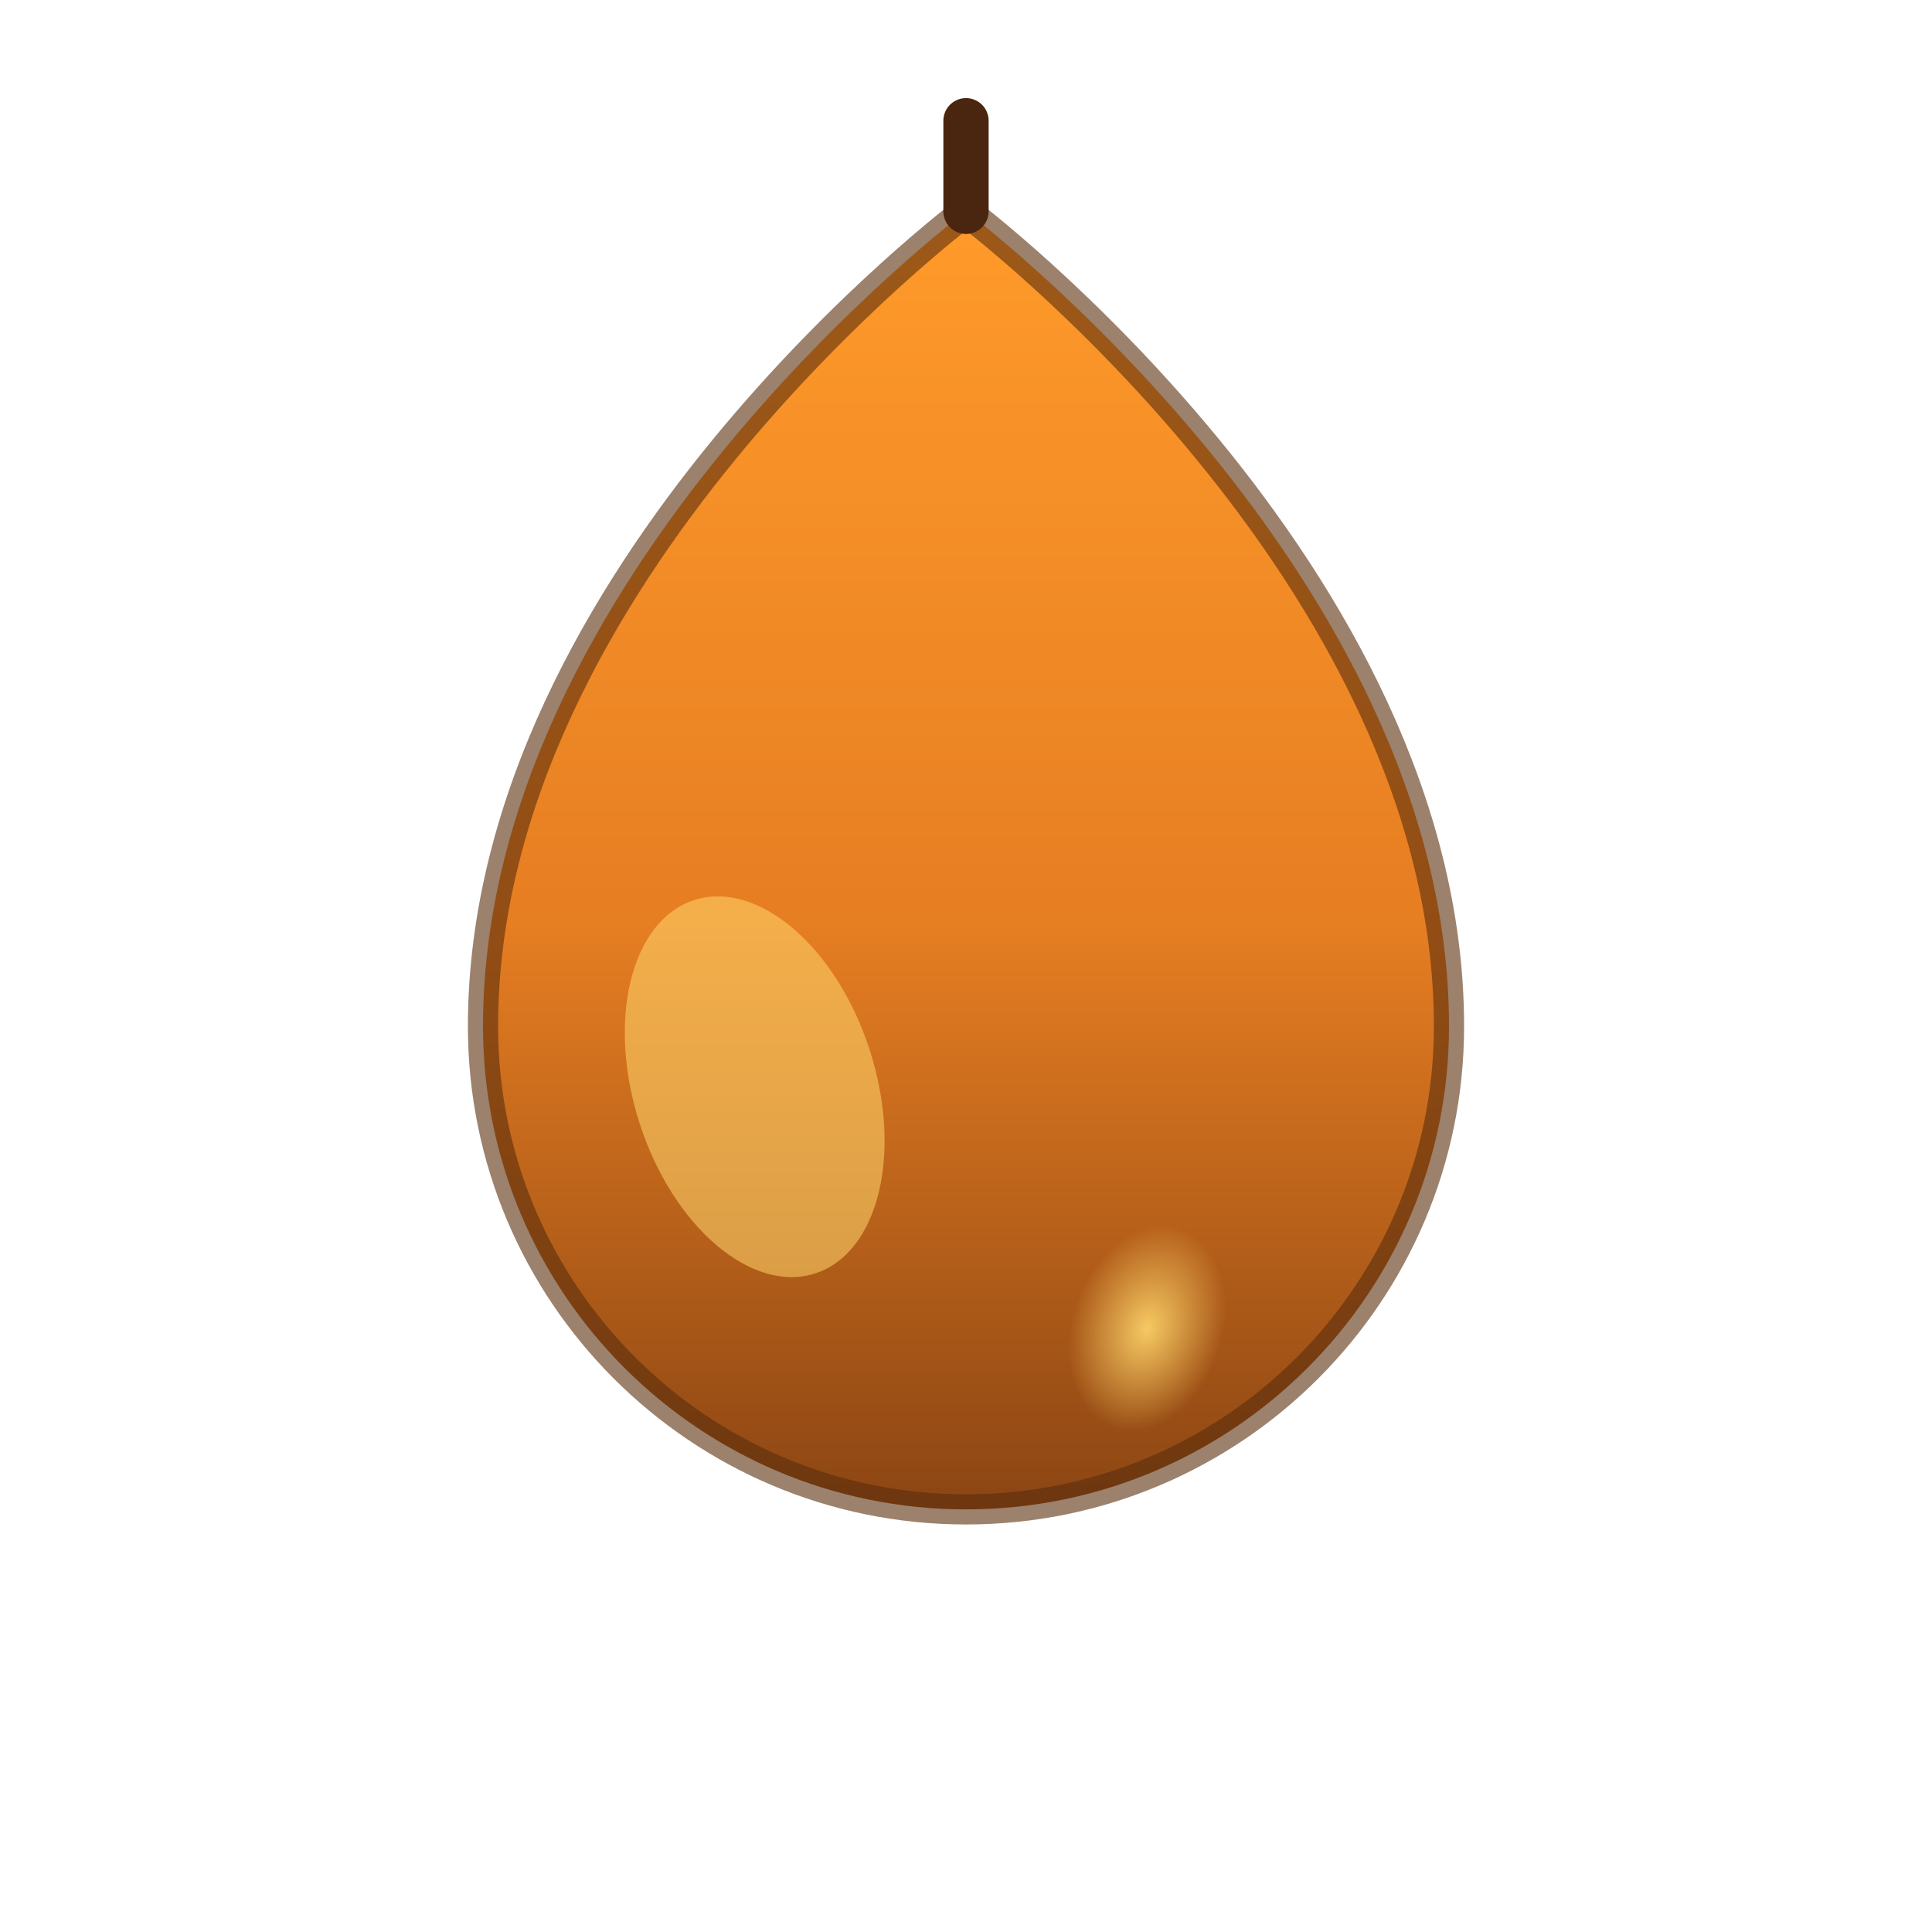
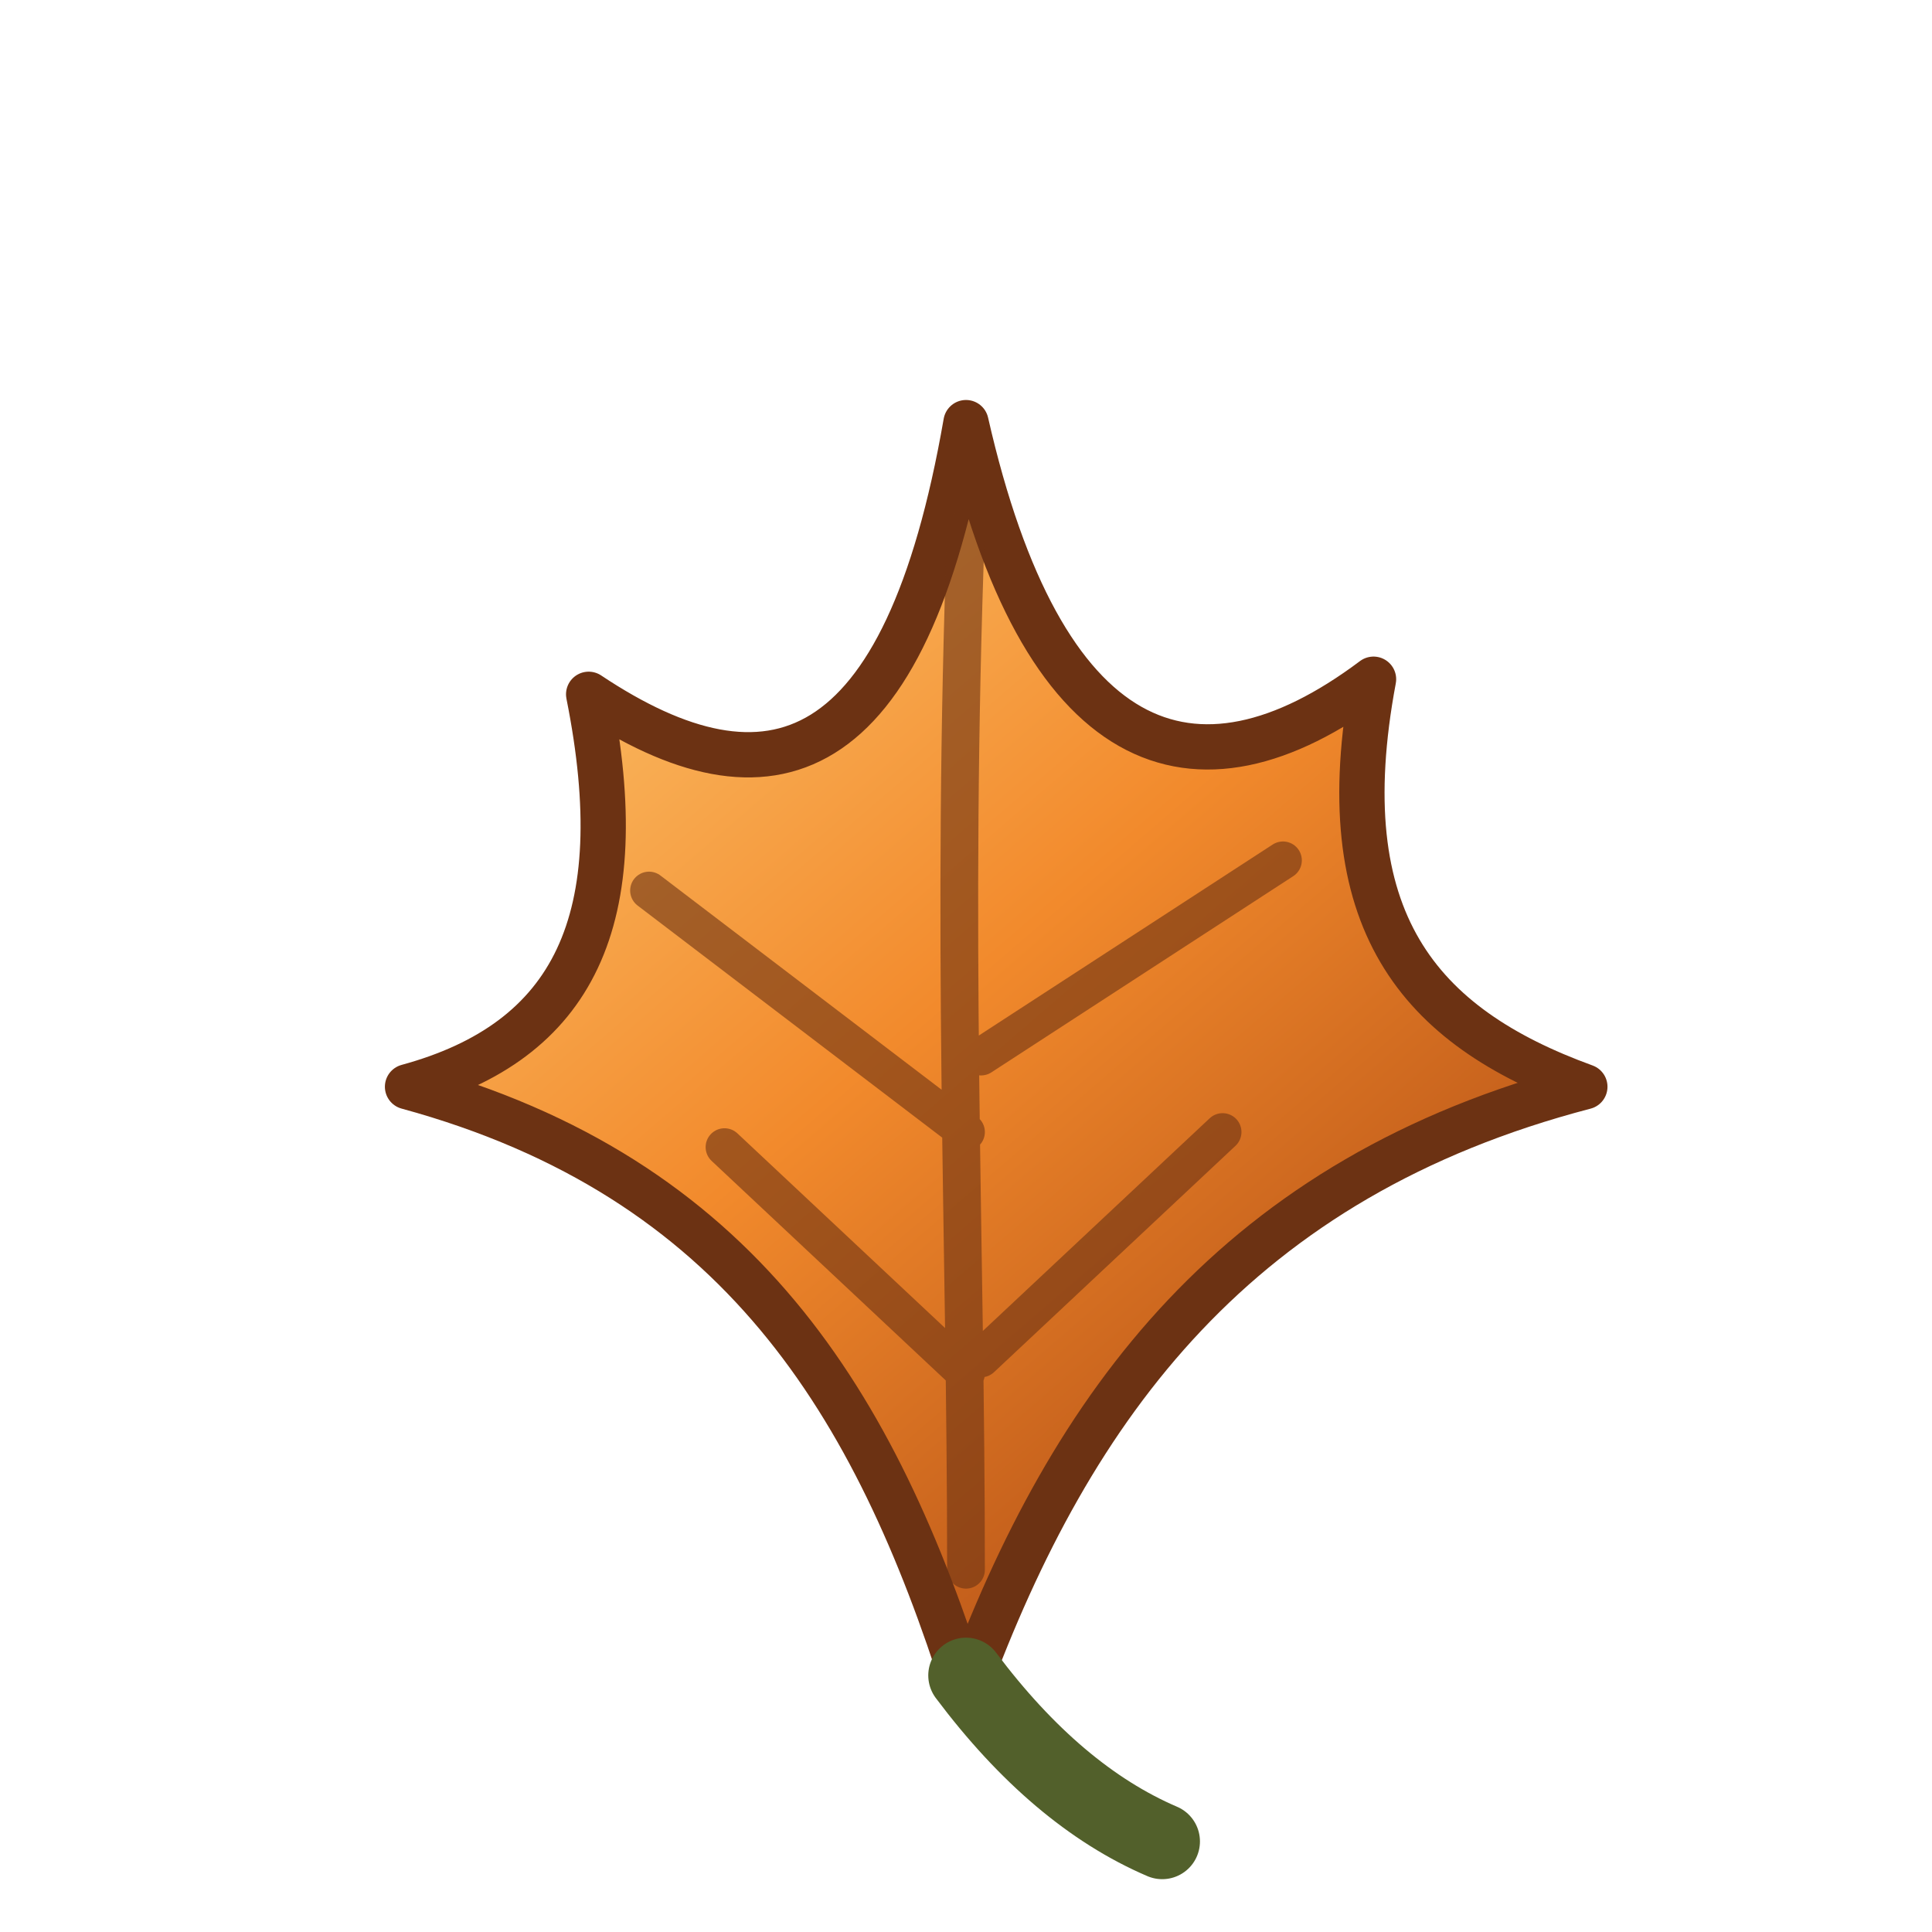
<svg xmlns="http://www.w3.org/2000/svg" width="128" height="128" viewBox="0 0 128 128">
  <defs>
-     <linearGradient id="leafBody" x1="0" y1="0" x2="0" y2="1">
-       <stop offset="0" stop-color="#ff9a2a" />
-       <stop offset="0.55" stop-color="#e67e22" />
-       <stop offset="1" stop-color="#8b4513" />
+     <linearGradient id="leaf" x1="0" y1="0" x2="0.8" y2="1">
+       <stop offset="0" stop-color="#ffd17b" />
+       <stop offset="0.5" stop-color="#f28a2c" />
+       <stop offset="1" stop-color="#a74411" />
    </linearGradient>
-     <radialGradient id="leafGlint" cx="0.5" cy="0.5" r="0.5">
-       <stop offset="0" stop-color="#ffd66b" stop-opacity="0.9" />
-       <stop offset="1" stop-color="#ffd66b" stop-opacity="0" />
-     </radialGradient>
  </defs>
-   <path d="M64 14 C 64 14 96 38 96 68 A 32 32 0 1 1 32 68 C 32 38 64 14 64 14 Z" fill="url(#leafBody)" stroke="#5a2d0c" stroke-width="2" stroke-opacity="0.6" />
-   <ellipse cx="50" cy="72" rx="8" ry="13" fill="#ffd66b" opacity="0.55" transform="rotate(-18 50 72)" />
-   <ellipse cx="76" cy="88" rx="5" ry="7" fill="url(#leafGlint)" transform="rotate(18 76 88)" />
-   <path d="M64 14 L64 8" stroke="#4a2510" stroke-width="3" stroke-linecap="round" />
+   <path d="M64 112 C58 93 49 78 27 72 C38 69 42 61 39 46 C51 54 60 51 64 28 C69 50 79 54 91 45 C88 61 94 68 105 72 C82 78 71 93 64 112Z" fill="url(#leaf)" stroke="#6c3213" stroke-width="3" stroke-linejoin="round" />
+   <path d="M64 104 C64 82 63 62 64 35 M64 75 L43 59 M65 70 L85 57 M64 91 L48 76 M65 90 L81 75" fill="none" stroke="#6c3213" stroke-opacity=".6" stroke-width="2.5" stroke-linecap="round" />
+   <path d="M64 111 Q70 119 77 122" fill="none" stroke="#52602b" stroke-width="5" stroke-linecap="round" />
</svg>
